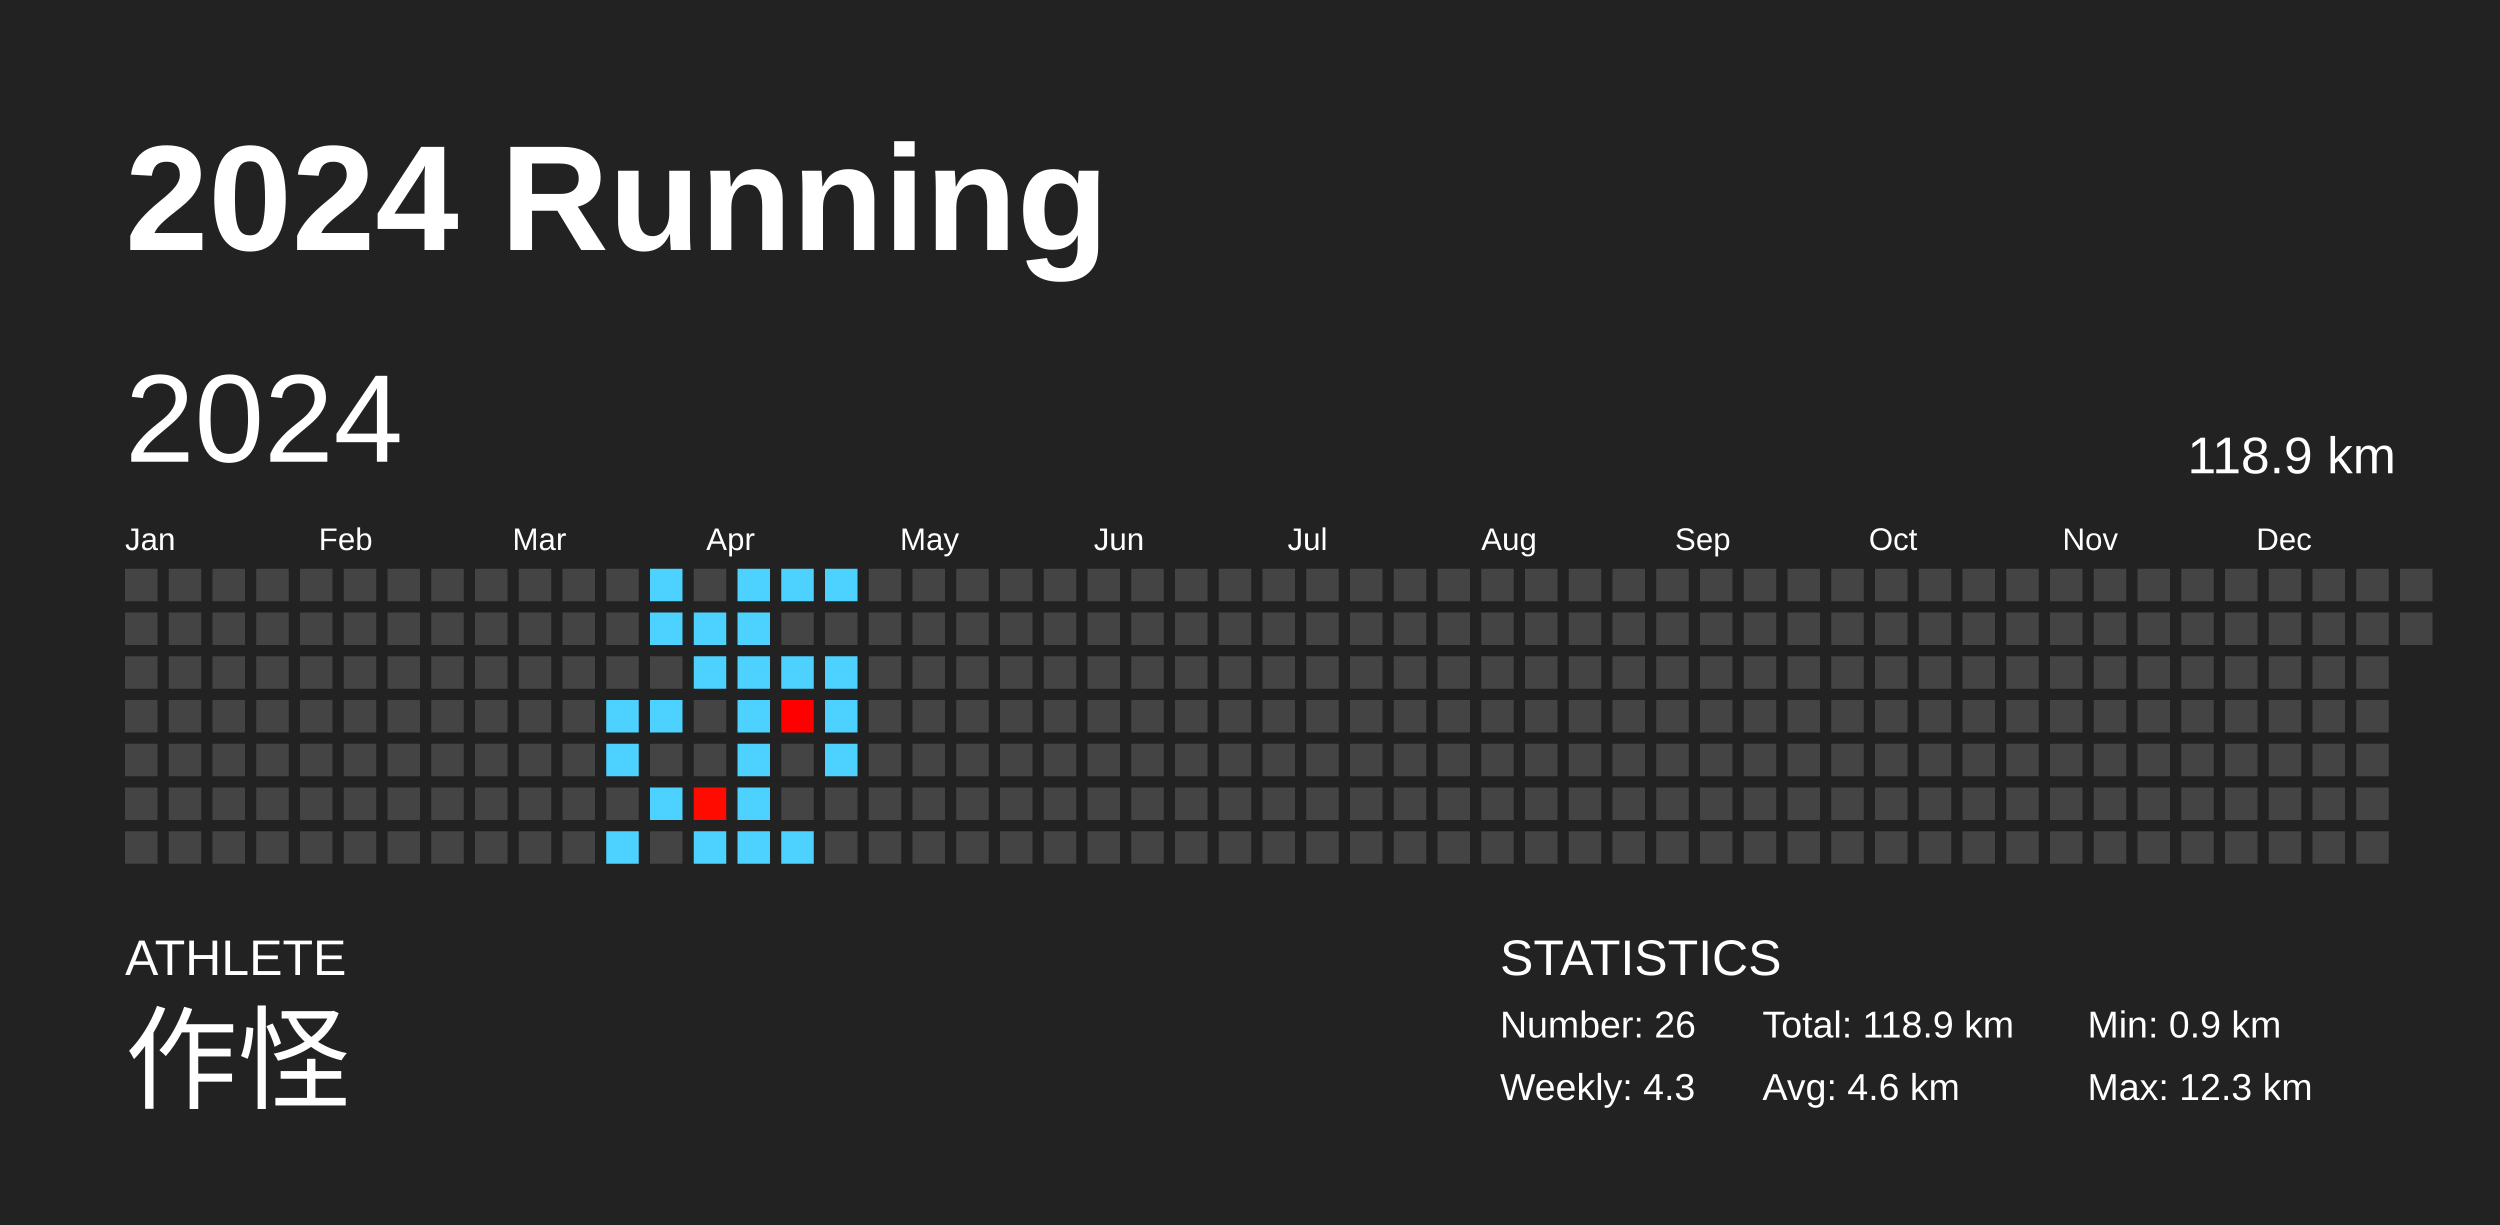
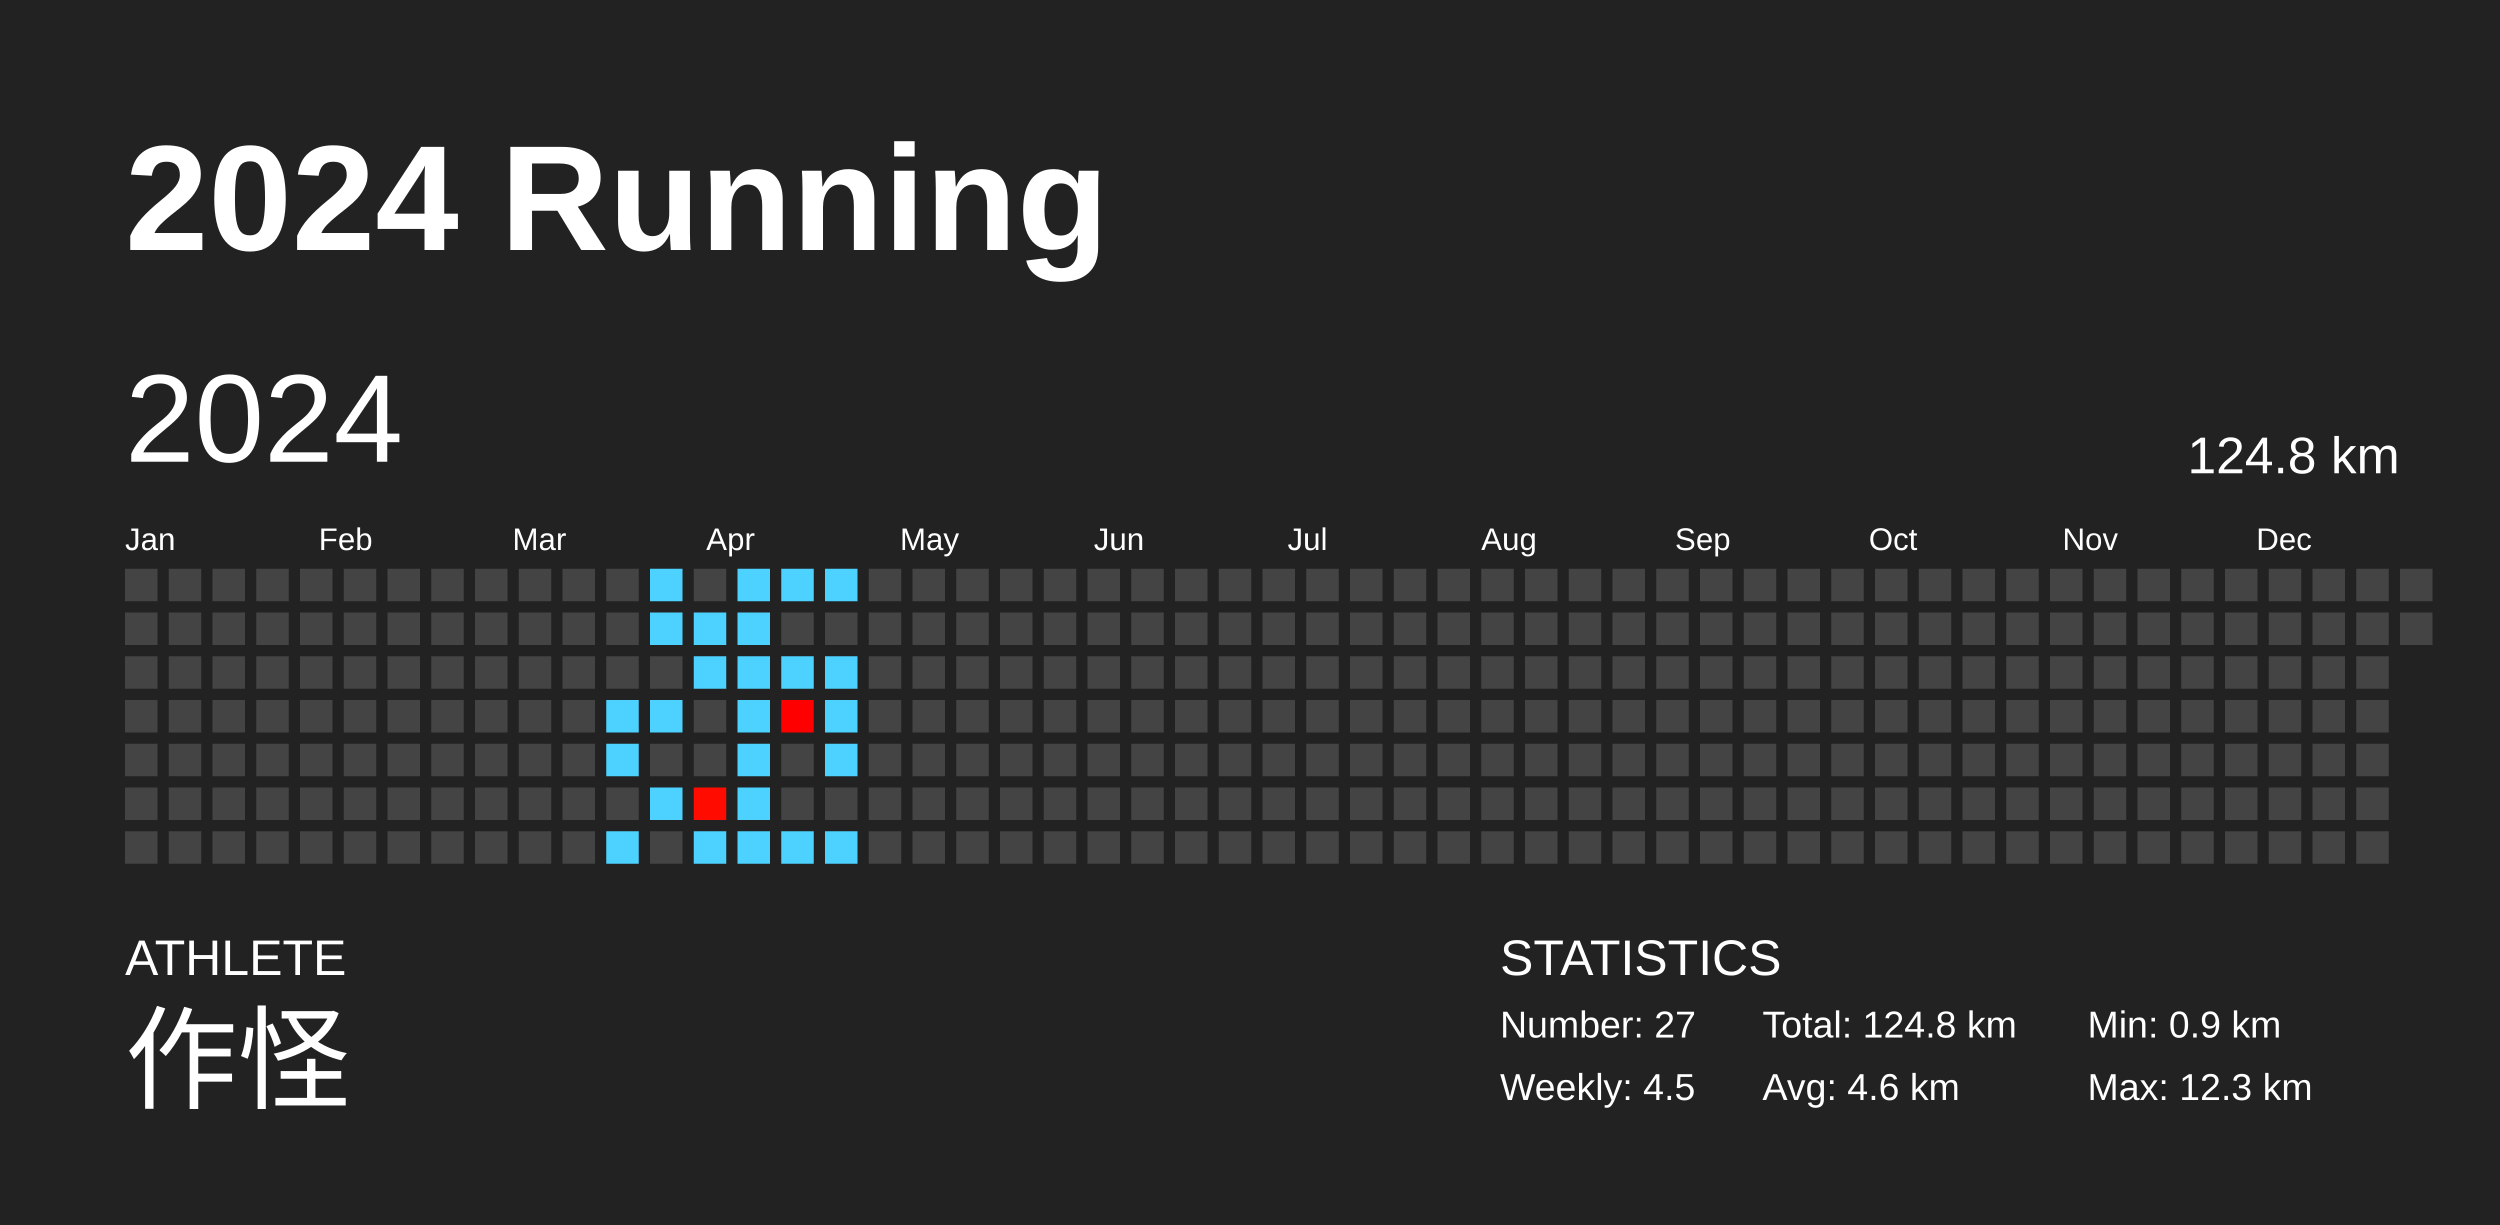
<svg xmlns="http://www.w3.org/2000/svg" baseProfile="full" height="98mm" version="1.1" viewBox="0,0,200,98" width="200mm">
  <defs />
  <rect fill="#222222" height="98" width="200" x="0" y="0" />
  <text fill="#FFFFFF" style="font-size:12px; font-family:Arial; font-weight:bold;" x="10" y="20">2024 Running</text>
  <text fill="#FFFFFF" style="font-size:4px; font-family:Arial" x="10" y="78">ATHLETE</text>
  <text fill="#FFFFFF" style="font-size:9px; font-family:Arial" x="10" y="88">作怪</text>
  <text fill="#FFFFFF" style="font-size:4px; font-family:Arial" x="120" y="78">STATISTICS</text>
-   <text fill="#FFFFFF" style="font-size:3px; font-family:Arial" x="120" y="83">Number: 26</text>
-   <text fill="#FFFFFF" style="font-size:3px; font-family:Arial" x="120" y="88">Weekly: 4.3</text>
-   <text fill="#FFFFFF" style="font-size:3px; font-family:Arial" x="141" y="83">Total: 118.9 km</text>
+   <text fill="#FFFFFF" style="font-size:3px; font-family:Arial" x="120" y="83">Number: 27</text>
+   <text fill="#FFFFFF" style="font-size:3px; font-family:Arial" x="120" y="88">Weekly: 4.5</text>
+   <text fill="#FFFFFF" style="font-size:3px; font-family:Arial" x="141" y="83">Total: 124.8 km</text>
  <text fill="#FFFFFF" style="font-size:3px; font-family:Arial" x="141" y="88">Avg: 4.6 km</text>
  <text fill="#FFFFFF" style="font-size:3px; font-family:Arial" x="167" y="83">Min: 0.9 km</text>
  <text fill="#FFFFFF" style="font-size:3px; font-family:Arial" x="167" y="88">Max: 12.3 km</text>
  <text dominant-baseline="hanging" fill="#FFFFFF" style="font-size:10.0px; font-family:Arial;" x="10" y="30">2024</text>
-   <text dominant-baseline="hanging" fill="#FFFFFF" style="font-size:4.125px; font-family:Arial;" x="175" y="35">118.9 km</text>
+   <text dominant-baseline="hanging" fill="#FFFFFF" style="font-size:4.125px; font-family:Arial;" x="175" y="35">124.8 km</text>
  <text fill="#FFFFFF" style="font-size:2.5px; font-family:Arial" x="10.0" y="44">Jan</text>
  <text fill="#FFFFFF" style="font-size:2.5px; font-family:Arial" x="25.5" y="44">Feb</text>
  <text fill="#FFFFFF" style="font-size:2.5px; font-family:Arial" x="41.0" y="44">Mar</text>
  <text fill="#FFFFFF" style="font-size:2.5px; font-family:Arial" x="56.5" y="44">Apr</text>
  <text fill="#FFFFFF" style="font-size:2.5px; font-family:Arial" x="72.0" y="44">May</text>
  <text fill="#FFFFFF" style="font-size:2.5px; font-family:Arial" x="87.5" y="44">Jun</text>
  <text fill="#FFFFFF" style="font-size:2.5px; font-family:Arial" x="103.0" y="44">Jul</text>
  <text fill="#FFFFFF" style="font-size:2.5px; font-family:Arial" x="118.5" y="44">Aug</text>
  <text fill="#FFFFFF" style="font-size:2.5px; font-family:Arial" x="134.0" y="44">Sep</text>
  <text fill="#FFFFFF" style="font-size:2.5px; font-family:Arial" x="149.5" y="44">Oct</text>
  <text fill="#FFFFFF" style="font-size:2.5px; font-family:Arial" x="165.0" y="44">Nov</text>
  <text fill="#FFFFFF" style="font-size:2.5px; font-family:Arial" x="180.5" y="44">Dec</text>
  <rect fill="#444444" height="2.6" width="2.6" x="10.0" y="45.5" />
  <rect fill="#444444" height="2.6" width="2.6" x="10.0" y="49.0" />
  <rect fill="#444444" height="2.6" width="2.6" x="10.0" y="52.5" />
  <rect fill="#444444" height="2.6" width="2.6" x="10.0" y="56.0" />
  <rect fill="#444444" height="2.6" width="2.6" x="10.0" y="59.5" />
  <rect fill="#444444" height="2.6" width="2.6" x="10.0" y="63.0" />
  <rect fill="#444444" height="2.6" width="2.6" x="10.0" y="66.5" />
  <rect fill="#444444" height="2.6" width="2.6" x="13.5" y="45.5" />
  <rect fill="#444444" height="2.6" width="2.6" x="13.5" y="49.0" />
  <rect fill="#444444" height="2.6" width="2.6" x="13.5" y="52.5" />
  <rect fill="#444444" height="2.6" width="2.6" x="13.5" y="56.0" />
  <rect fill="#444444" height="2.6" width="2.6" x="13.5" y="59.5" />
  <rect fill="#444444" height="2.6" width="2.6" x="13.5" y="63.0" />
  <rect fill="#444444" height="2.6" width="2.6" x="13.5" y="66.5" />
  <rect fill="#444444" height="2.6" width="2.6" x="17.0" y="45.5" />
  <rect fill="#444444" height="2.6" width="2.6" x="17.0" y="49.0" />
  <rect fill="#444444" height="2.6" width="2.6" x="17.0" y="52.5" />
  <rect fill="#444444" height="2.6" width="2.6" x="17.0" y="56.0" />
  <rect fill="#444444" height="2.6" width="2.6" x="17.0" y="59.5" />
  <rect fill="#444444" height="2.6" width="2.6" x="17.0" y="63.0" />
  <rect fill="#444444" height="2.6" width="2.6" x="17.0" y="66.5" />
  <rect fill="#444444" height="2.6" width="2.6" x="20.5" y="45.5" />
  <rect fill="#444444" height="2.6" width="2.6" x="20.5" y="49.0" />
  <rect fill="#444444" height="2.6" width="2.6" x="20.5" y="52.5" />
  <rect fill="#444444" height="2.6" width="2.6" x="20.5" y="56.0" />
  <rect fill="#444444" height="2.6" width="2.6" x="20.5" y="59.5" />
  <rect fill="#444444" height="2.6" width="2.6" x="20.5" y="63.0" />
  <rect fill="#444444" height="2.6" width="2.6" x="20.5" y="66.5" />
  <rect fill="#444444" height="2.6" width="2.6" x="24.0" y="45.5" />
  <rect fill="#444444" height="2.6" width="2.6" x="24.0" y="49.0" />
  <rect fill="#444444" height="2.6" width="2.6" x="24.0" y="52.5" />
  <rect fill="#444444" height="2.6" width="2.6" x="24.0" y="56.0" />
  <rect fill="#444444" height="2.6" width="2.6" x="24.0" y="59.5" />
  <rect fill="#444444" height="2.6" width="2.6" x="24.0" y="63.0" />
  <rect fill="#444444" height="2.6" width="2.6" x="24.0" y="66.5" />
  <rect fill="#444444" height="2.6" width="2.6" x="27.5" y="45.5" />
  <rect fill="#444444" height="2.6" width="2.6" x="27.5" y="49.0" />
  <rect fill="#444444" height="2.6" width="2.6" x="27.5" y="52.5" />
  <rect fill="#444444" height="2.6" width="2.6" x="27.5" y="56.0" />
  <rect fill="#444444" height="2.6" width="2.6" x="27.5" y="59.5" />
  <rect fill="#444444" height="2.6" width="2.6" x="27.5" y="63.0" />
  <rect fill="#444444" height="2.6" width="2.6" x="27.5" y="66.5" />
  <rect fill="#444444" height="2.6" width="2.6" x="31.0" y="45.5" />
  <rect fill="#444444" height="2.6" width="2.6" x="31.0" y="49.0" />
  <rect fill="#444444" height="2.6" width="2.6" x="31.0" y="52.5" />
  <rect fill="#444444" height="2.6" width="2.6" x="31.0" y="56.0" />
  <rect fill="#444444" height="2.6" width="2.6" x="31.0" y="59.5" />
  <rect fill="#444444" height="2.6" width="2.6" x="31.0" y="63.0" />
  <rect fill="#444444" height="2.6" width="2.6" x="31.0" y="66.5" />
  <rect fill="#444444" height="2.6" width="2.6" x="34.5" y="45.5" />
  <rect fill="#444444" height="2.6" width="2.6" x="34.5" y="49.0" />
  <rect fill="#444444" height="2.6" width="2.6" x="34.5" y="52.5" />
  <rect fill="#444444" height="2.6" width="2.6" x="34.5" y="56.0" />
  <rect fill="#444444" height="2.6" width="2.6" x="34.5" y="59.5" />
  <rect fill="#444444" height="2.6" width="2.6" x="34.5" y="63.0" />
  <rect fill="#444444" height="2.6" width="2.6" x="34.5" y="66.5" />
  <rect fill="#444444" height="2.6" width="2.6" x="38.0" y="45.5" />
  <rect fill="#444444" height="2.6" width="2.6" x="38.0" y="49.0" />
  <rect fill="#444444" height="2.6" width="2.6" x="38.0" y="52.5" />
  <rect fill="#444444" height="2.6" width="2.6" x="38.0" y="56.0" />
  <rect fill="#444444" height="2.6" width="2.6" x="38.0" y="59.5" />
  <rect fill="#444444" height="2.6" width="2.6" x="38.0" y="63.0" />
  <rect fill="#444444" height="2.6" width="2.6" x="38.0" y="66.5" />
  <rect fill="#444444" height="2.6" width="2.6" x="41.5" y="45.5" />
  <rect fill="#444444" height="2.6" width="2.6" x="41.5" y="49.0" />
  <rect fill="#444444" height="2.6" width="2.6" x="41.5" y="52.5" />
  <rect fill="#444444" height="2.6" width="2.6" x="41.5" y="56.0" />
  <rect fill="#444444" height="2.6" width="2.6" x="41.5" y="59.5" />
  <rect fill="#444444" height="2.6" width="2.6" x="41.5" y="63.0" />
  <rect fill="#444444" height="2.6" width="2.6" x="41.5" y="66.5" />
  <rect fill="#444444" height="2.6" width="2.6" x="45.0" y="45.5" />
  <rect fill="#444444" height="2.6" width="2.6" x="45.0" y="49.0" />
  <rect fill="#444444" height="2.6" width="2.6" x="45.0" y="52.5" />
  <rect fill="#444444" height="2.6" width="2.6" x="45.0" y="56.0" />
  <rect fill="#444444" height="2.6" width="2.6" x="45.0" y="59.5" />
  <rect fill="#444444" height="2.6" width="2.6" x="45.0" y="63.0" />
  <rect fill="#444444" height="2.6" width="2.6" x="45.0" y="66.5" />
  <rect fill="#444444" height="2.6" width="2.6" x="48.5" y="45.5" />
  <rect fill="#444444" height="2.6" width="2.6" x="48.5" y="49.0" />
  <rect fill="#444444" height="2.6" width="2.6" x="48.5" y="52.5" />
  <rect fill="#4dd2ff" height="2.6" width="2.6" x="48.5" y="56.0" />
  <rect fill="#4dd2ff" height="2.6" width="2.6" x="48.5" y="59.5" />
  <rect fill="#444444" height="2.6" width="2.6" x="48.5" y="63.0" />
  <rect fill="#4dd2ff" height="2.6" width="2.6" x="48.5" y="66.5" />
  <rect fill="#4dd2ff" height="2.6" width="2.6" x="52.0" y="45.5" />
  <rect fill="#4dd2ff" height="2.6" width="2.6" x="52.0" y="49.0" />
  <rect fill="#444444" height="2.6" width="2.6" x="52.0" y="52.5" />
  <rect fill="#4dd2ff" height="2.6" width="2.6" x="52.0" y="56.0" />
  <rect fill="#444444" height="2.6" width="2.6" x="52.0" y="59.5" />
  <rect fill="#4dd2ff" height="2.6" width="2.6" x="52.0" y="63.0" />
  <rect fill="#444444" height="2.6" width="2.6" x="52.0" y="66.5" />
  <rect fill="#444444" height="2.6" width="2.6" x="55.5" y="45.5" />
  <rect fill="#4dd2ff" height="2.6" width="2.6" x="55.5" y="49.0" />
  <rect fill="#4dd2ff" height="2.6" width="2.6" x="55.5" y="52.5" />
  <rect fill="#444444" height="2.6" width="2.6" x="55.5" y="56.0" />
  <rect fill="#444444" height="2.6" width="2.6" x="55.5" y="59.5" />
  <rect fill="#ff0b00" height="2.6" width="2.6" x="55.5" y="63.0" />
  <rect fill="#4dd2ff" height="2.6" width="2.6" x="55.5" y="66.5" />
  <rect fill="#4dd2ff" height="2.6" width="2.6" x="59.0" y="45.5" />
  <rect fill="#4dd2ff" height="2.6" width="2.6" x="59.0" y="49.0" />
  <rect fill="#4dd2ff" height="2.6" width="2.6" x="59.0" y="52.5" />
  <rect fill="#4dd2ff" height="2.6" width="2.6" x="59.0" y="56.0" />
  <rect fill="#4dd2ff" height="2.6" width="2.6" x="59.0" y="59.5" />
  <rect fill="#4dd2ff" height="2.6" width="2.6" x="59.0" y="63.0" />
  <rect fill="#4dd2ff" height="2.6" width="2.6" x="59.0" y="66.5" />
  <rect fill="#4dd2ff" height="2.6" width="2.6" x="62.5" y="45.5" />
  <rect fill="#444444" height="2.6" width="2.6" x="62.5" y="49.0" />
  <rect fill="#4dd2ff" height="2.6" width="2.6" x="62.5" y="52.5" />
  <rect fill="#ff0000" height="2.6" width="2.6" x="62.5" y="56.0" />
  <rect fill="#444444" height="2.6" width="2.6" x="62.5" y="59.5" />
  <rect fill="#444444" height="2.6" width="2.6" x="62.5" y="63.0" />
  <rect fill="#4dd2ff" height="2.6" width="2.6" x="62.5" y="66.5" />
  <rect fill="#4dd2ff" height="2.6" width="2.6" x="66.0" y="45.5" />
  <rect fill="#444444" height="2.6" width="2.6" x="66.0" y="49.0" />
  <rect fill="#4dd2ff" height="2.6" width="2.6" x="66.0" y="52.5" />
  <rect fill="#4dd2ff" height="2.6" width="2.6" x="66.0" y="56.0" />
  <rect fill="#4dd2ff" height="2.6" width="2.6" x="66.0" y="59.5" />
  <rect fill="#444444" height="2.6" width="2.6" x="66.0" y="63.0" />
-   <rect fill="#444444" height="2.6" width="2.6" x="66.0" y="66.5" />
+   <rect fill="#4dd2ff" height="2.6" width="2.6" x="66.0" y="66.5" />
  <rect fill="#444444" height="2.6" width="2.6" x="69.5" y="45.5" />
  <rect fill="#444444" height="2.6" width="2.6" x="69.5" y="49.0" />
  <rect fill="#444444" height="2.6" width="2.6" x="69.5" y="52.5" />
  <rect fill="#444444" height="2.6" width="2.6" x="69.5" y="56.0" />
  <rect fill="#444444" height="2.6" width="2.6" x="69.5" y="59.5" />
  <rect fill="#444444" height="2.6" width="2.6" x="69.5" y="63.0" />
  <rect fill="#444444" height="2.6" width="2.6" x="69.5" y="66.5" />
  <rect fill="#444444" height="2.6" width="2.6" x="73.0" y="45.5" />
  <rect fill="#444444" height="2.6" width="2.6" x="73.0" y="49.0" />
  <rect fill="#444444" height="2.6" width="2.6" x="73.0" y="52.5" />
  <rect fill="#444444" height="2.6" width="2.6" x="73.0" y="56.0" />
  <rect fill="#444444" height="2.6" width="2.6" x="73.0" y="59.5" />
  <rect fill="#444444" height="2.6" width="2.6" x="73.0" y="63.0" />
  <rect fill="#444444" height="2.6" width="2.6" x="73.0" y="66.5" />
  <rect fill="#444444" height="2.6" width="2.6" x="76.5" y="45.5" />
  <rect fill="#444444" height="2.6" width="2.6" x="76.5" y="49.0" />
  <rect fill="#444444" height="2.6" width="2.6" x="76.5" y="52.5" />
  <rect fill="#444444" height="2.6" width="2.6" x="76.5" y="56.0" />
  <rect fill="#444444" height="2.6" width="2.6" x="76.5" y="59.5" />
  <rect fill="#444444" height="2.6" width="2.6" x="76.5" y="63.0" />
  <rect fill="#444444" height="2.6" width="2.6" x="76.5" y="66.5" />
  <rect fill="#444444" height="2.6" width="2.6" x="80.0" y="45.5" />
  <rect fill="#444444" height="2.6" width="2.6" x="80.0" y="49.0" />
  <rect fill="#444444" height="2.6" width="2.6" x="80.0" y="52.5" />
  <rect fill="#444444" height="2.6" width="2.6" x="80.0" y="56.0" />
  <rect fill="#444444" height="2.6" width="2.6" x="80.0" y="59.5" />
  <rect fill="#444444" height="2.6" width="2.6" x="80.0" y="63.0" />
  <rect fill="#444444" height="2.6" width="2.6" x="80.0" y="66.5" />
  <rect fill="#444444" height="2.6" width="2.6" x="83.5" y="45.5" />
  <rect fill="#444444" height="2.6" width="2.6" x="83.5" y="49.0" />
  <rect fill="#444444" height="2.6" width="2.6" x="83.5" y="52.5" />
  <rect fill="#444444" height="2.6" width="2.6" x="83.5" y="56.0" />
  <rect fill="#444444" height="2.6" width="2.6" x="83.5" y="59.5" />
  <rect fill="#444444" height="2.6" width="2.6" x="83.5" y="63.0" />
  <rect fill="#444444" height="2.6" width="2.6" x="83.5" y="66.5" />
  <rect fill="#444444" height="2.6" width="2.6" x="87.0" y="45.5" />
  <rect fill="#444444" height="2.6" width="2.6" x="87.0" y="49.0" />
  <rect fill="#444444" height="2.6" width="2.6" x="87.0" y="52.5" />
  <rect fill="#444444" height="2.6" width="2.6" x="87.0" y="56.0" />
  <rect fill="#444444" height="2.6" width="2.6" x="87.0" y="59.5" />
  <rect fill="#444444" height="2.6" width="2.6" x="87.0" y="63.0" />
  <rect fill="#444444" height="2.6" width="2.6" x="87.0" y="66.5" />
  <rect fill="#444444" height="2.6" width="2.6" x="90.5" y="45.5" />
  <rect fill="#444444" height="2.6" width="2.6" x="90.5" y="49.0" />
  <rect fill="#444444" height="2.6" width="2.6" x="90.5" y="52.5" />
  <rect fill="#444444" height="2.6" width="2.6" x="90.5" y="56.0" />
  <rect fill="#444444" height="2.6" width="2.6" x="90.5" y="59.5" />
  <rect fill="#444444" height="2.6" width="2.6" x="90.5" y="63.0" />
  <rect fill="#444444" height="2.6" width="2.6" x="90.5" y="66.5" />
  <rect fill="#444444" height="2.6" width="2.6" x="94.0" y="45.5" />
  <rect fill="#444444" height="2.6" width="2.6" x="94.0" y="49.0" />
  <rect fill="#444444" height="2.6" width="2.6" x="94.0" y="52.5" />
  <rect fill="#444444" height="2.6" width="2.6" x="94.0" y="56.0" />
  <rect fill="#444444" height="2.6" width="2.6" x="94.0" y="59.5" />
  <rect fill="#444444" height="2.6" width="2.6" x="94.0" y="63.0" />
  <rect fill="#444444" height="2.6" width="2.6" x="94.0" y="66.5" />
  <rect fill="#444444" height="2.6" width="2.6" x="97.5" y="45.5" />
  <rect fill="#444444" height="2.6" width="2.6" x="97.5" y="49.0" />
  <rect fill="#444444" height="2.6" width="2.6" x="97.5" y="52.5" />
  <rect fill="#444444" height="2.6" width="2.6" x="97.5" y="56.0" />
  <rect fill="#444444" height="2.6" width="2.6" x="97.5" y="59.5" />
  <rect fill="#444444" height="2.6" width="2.6" x="97.5" y="63.0" />
  <rect fill="#444444" height="2.6" width="2.6" x="97.5" y="66.5" />
  <rect fill="#444444" height="2.6" width="2.6" x="101.0" y="45.5" />
  <rect fill="#444444" height="2.6" width="2.6" x="101.0" y="49.0" />
  <rect fill="#444444" height="2.6" width="2.6" x="101.0" y="52.5" />
  <rect fill="#444444" height="2.6" width="2.6" x="101.0" y="56.0" />
  <rect fill="#444444" height="2.6" width="2.6" x="101.0" y="59.5" />
  <rect fill="#444444" height="2.6" width="2.6" x="101.0" y="63.0" />
  <rect fill="#444444" height="2.6" width="2.6" x="101.0" y="66.5" />
  <rect fill="#444444" height="2.6" width="2.6" x="104.5" y="45.5" />
  <rect fill="#444444" height="2.6" width="2.6" x="104.5" y="49.0" />
  <rect fill="#444444" height="2.6" width="2.6" x="104.5" y="52.5" />
  <rect fill="#444444" height="2.6" width="2.6" x="104.5" y="56.0" />
  <rect fill="#444444" height="2.6" width="2.6" x="104.5" y="59.5" />
  <rect fill="#444444" height="2.6" width="2.6" x="104.5" y="63.0" />
  <rect fill="#444444" height="2.6" width="2.6" x="104.5" y="66.5" />
  <rect fill="#444444" height="2.6" width="2.6" x="108.0" y="45.5" />
  <rect fill="#444444" height="2.6" width="2.6" x="108.0" y="49.0" />
  <rect fill="#444444" height="2.6" width="2.6" x="108.0" y="52.5" />
  <rect fill="#444444" height="2.6" width="2.6" x="108.0" y="56.0" />
  <rect fill="#444444" height="2.6" width="2.6" x="108.0" y="59.5" />
  <rect fill="#444444" height="2.6" width="2.6" x="108.0" y="63.0" />
  <rect fill="#444444" height="2.6" width="2.6" x="108.0" y="66.5" />
  <rect fill="#444444" height="2.6" width="2.6" x="111.5" y="45.5" />
  <rect fill="#444444" height="2.6" width="2.6" x="111.5" y="49.0" />
  <rect fill="#444444" height="2.6" width="2.6" x="111.5" y="52.5" />
  <rect fill="#444444" height="2.6" width="2.6" x="111.5" y="56.0" />
  <rect fill="#444444" height="2.6" width="2.6" x="111.5" y="59.5" />
  <rect fill="#444444" height="2.6" width="2.6" x="111.5" y="63.0" />
  <rect fill="#444444" height="2.6" width="2.6" x="111.5" y="66.5" />
  <rect fill="#444444" height="2.6" width="2.6" x="115.0" y="45.5" />
  <rect fill="#444444" height="2.6" width="2.6" x="115.0" y="49.0" />
  <rect fill="#444444" height="2.6" width="2.6" x="115.0" y="52.5" />
  <rect fill="#444444" height="2.6" width="2.6" x="115.0" y="56.0" />
  <rect fill="#444444" height="2.6" width="2.6" x="115.0" y="59.5" />
  <rect fill="#444444" height="2.6" width="2.6" x="115.0" y="63.0" />
  <rect fill="#444444" height="2.6" width="2.6" x="115.0" y="66.5" />
  <rect fill="#444444" height="2.6" width="2.6" x="118.5" y="45.5" />
  <rect fill="#444444" height="2.6" width="2.6" x="118.5" y="49.0" />
  <rect fill="#444444" height="2.6" width="2.6" x="118.5" y="52.5" />
  <rect fill="#444444" height="2.6" width="2.6" x="118.5" y="56.0" />
  <rect fill="#444444" height="2.6" width="2.6" x="118.5" y="59.5" />
  <rect fill="#444444" height="2.6" width="2.6" x="118.5" y="63.0" />
  <rect fill="#444444" height="2.6" width="2.6" x="118.5" y="66.5" />
  <rect fill="#444444" height="2.6" width="2.6" x="122.0" y="45.5" />
  <rect fill="#444444" height="2.6" width="2.6" x="122.0" y="49.0" />
  <rect fill="#444444" height="2.6" width="2.6" x="122.0" y="52.5" />
  <rect fill="#444444" height="2.6" width="2.6" x="122.0" y="56.0" />
  <rect fill="#444444" height="2.6" width="2.6" x="122.0" y="59.5" />
  <rect fill="#444444" height="2.6" width="2.6" x="122.0" y="63.0" />
  <rect fill="#444444" height="2.6" width="2.6" x="122.0" y="66.5" />
  <rect fill="#444444" height="2.6" width="2.6" x="125.5" y="45.5" />
  <rect fill="#444444" height="2.6" width="2.6" x="125.5" y="49.0" />
  <rect fill="#444444" height="2.6" width="2.6" x="125.5" y="52.5" />
  <rect fill="#444444" height="2.6" width="2.6" x="125.5" y="56.0" />
  <rect fill="#444444" height="2.6" width="2.6" x="125.5" y="59.5" />
  <rect fill="#444444" height="2.6" width="2.6" x="125.5" y="63.0" />
  <rect fill="#444444" height="2.6" width="2.6" x="125.5" y="66.5" />
  <rect fill="#444444" height="2.6" width="2.6" x="129.0" y="45.5" />
  <rect fill="#444444" height="2.6" width="2.6" x="129.0" y="49.0" />
  <rect fill="#444444" height="2.6" width="2.6" x="129.0" y="52.5" />
  <rect fill="#444444" height="2.6" width="2.6" x="129.0" y="56.0" />
  <rect fill="#444444" height="2.6" width="2.6" x="129.0" y="59.5" />
  <rect fill="#444444" height="2.6" width="2.6" x="129.0" y="63.0" />
  <rect fill="#444444" height="2.6" width="2.6" x="129.0" y="66.5" />
  <rect fill="#444444" height="2.6" width="2.6" x="132.5" y="45.5" />
  <rect fill="#444444" height="2.6" width="2.6" x="132.5" y="49.0" />
  <rect fill="#444444" height="2.6" width="2.6" x="132.5" y="52.5" />
  <rect fill="#444444" height="2.6" width="2.6" x="132.5" y="56.0" />
  <rect fill="#444444" height="2.6" width="2.6" x="132.5" y="59.5" />
  <rect fill="#444444" height="2.6" width="2.6" x="132.5" y="63.0" />
  <rect fill="#444444" height="2.6" width="2.6" x="132.5" y="66.5" />
  <rect fill="#444444" height="2.6" width="2.6" x="136.0" y="45.5" />
  <rect fill="#444444" height="2.6" width="2.6" x="136.0" y="49.0" />
  <rect fill="#444444" height="2.6" width="2.6" x="136.0" y="52.5" />
  <rect fill="#444444" height="2.6" width="2.6" x="136.0" y="56.0" />
  <rect fill="#444444" height="2.6" width="2.6" x="136.0" y="59.5" />
  <rect fill="#444444" height="2.6" width="2.6" x="136.0" y="63.0" />
  <rect fill="#444444" height="2.6" width="2.6" x="136.0" y="66.5" />
  <rect fill="#444444" height="2.6" width="2.6" x="139.5" y="45.5" />
  <rect fill="#444444" height="2.6" width="2.6" x="139.5" y="49.0" />
  <rect fill="#444444" height="2.6" width="2.6" x="139.5" y="52.5" />
  <rect fill="#444444" height="2.6" width="2.6" x="139.5" y="56.0" />
  <rect fill="#444444" height="2.6" width="2.6" x="139.5" y="59.5" />
  <rect fill="#444444" height="2.6" width="2.6" x="139.5" y="63.0" />
  <rect fill="#444444" height="2.6" width="2.6" x="139.5" y="66.5" />
  <rect fill="#444444" height="2.6" width="2.6" x="143.0" y="45.5" />
  <rect fill="#444444" height="2.6" width="2.6" x="143.0" y="49.0" />
  <rect fill="#444444" height="2.6" width="2.6" x="143.0" y="52.5" />
  <rect fill="#444444" height="2.6" width="2.6" x="143.0" y="56.0" />
  <rect fill="#444444" height="2.6" width="2.6" x="143.0" y="59.5" />
  <rect fill="#444444" height="2.6" width="2.6" x="143.0" y="63.0" />
  <rect fill="#444444" height="2.6" width="2.6" x="143.0" y="66.5" />
  <rect fill="#444444" height="2.6" width="2.6" x="146.5" y="45.5" />
  <rect fill="#444444" height="2.6" width="2.6" x="146.5" y="49.0" />
  <rect fill="#444444" height="2.6" width="2.6" x="146.5" y="52.5" />
  <rect fill="#444444" height="2.6" width="2.6" x="146.5" y="56.0" />
  <rect fill="#444444" height="2.6" width="2.6" x="146.5" y="59.5" />
  <rect fill="#444444" height="2.6" width="2.6" x="146.5" y="63.0" />
  <rect fill="#444444" height="2.6" width="2.6" x="146.5" y="66.5" />
  <rect fill="#444444" height="2.6" width="2.6" x="150.0" y="45.5" />
  <rect fill="#444444" height="2.6" width="2.6" x="150.0" y="49.0" />
  <rect fill="#444444" height="2.6" width="2.6" x="150.0" y="52.5" />
  <rect fill="#444444" height="2.6" width="2.6" x="150.0" y="56.0" />
  <rect fill="#444444" height="2.6" width="2.6" x="150.0" y="59.5" />
  <rect fill="#444444" height="2.6" width="2.6" x="150.0" y="63.0" />
  <rect fill="#444444" height="2.6" width="2.6" x="150.0" y="66.5" />
  <rect fill="#444444" height="2.6" width="2.6" x="153.5" y="45.5" />
  <rect fill="#444444" height="2.6" width="2.6" x="153.5" y="49.0" />
  <rect fill="#444444" height="2.6" width="2.6" x="153.5" y="52.5" />
  <rect fill="#444444" height="2.6" width="2.6" x="153.5" y="56.0" />
  <rect fill="#444444" height="2.6" width="2.6" x="153.5" y="59.5" />
  <rect fill="#444444" height="2.6" width="2.6" x="153.5" y="63.0" />
  <rect fill="#444444" height="2.6" width="2.6" x="153.5" y="66.5" />
  <rect fill="#444444" height="2.6" width="2.6" x="157.0" y="45.5" />
  <rect fill="#444444" height="2.6" width="2.6" x="157.0" y="49.0" />
  <rect fill="#444444" height="2.6" width="2.6" x="157.0" y="52.5" />
  <rect fill="#444444" height="2.6" width="2.6" x="157.0" y="56.0" />
  <rect fill="#444444" height="2.6" width="2.6" x="157.0" y="59.5" />
  <rect fill="#444444" height="2.6" width="2.6" x="157.0" y="63.0" />
  <rect fill="#444444" height="2.6" width="2.6" x="157.0" y="66.5" />
  <rect fill="#444444" height="2.6" width="2.6" x="160.5" y="45.5" />
  <rect fill="#444444" height="2.6" width="2.6" x="160.5" y="49.0" />
  <rect fill="#444444" height="2.6" width="2.6" x="160.5" y="52.5" />
  <rect fill="#444444" height="2.6" width="2.6" x="160.5" y="56.0" />
  <rect fill="#444444" height="2.6" width="2.6" x="160.5" y="59.5" />
  <rect fill="#444444" height="2.6" width="2.6" x="160.5" y="63.0" />
  <rect fill="#444444" height="2.6" width="2.6" x="160.5" y="66.5" />
  <rect fill="#444444" height="2.6" width="2.6" x="164.0" y="45.5" />
  <rect fill="#444444" height="2.6" width="2.6" x="164.0" y="49.0" />
  <rect fill="#444444" height="2.6" width="2.6" x="164.0" y="52.5" />
  <rect fill="#444444" height="2.6" width="2.6" x="164.0" y="56.0" />
  <rect fill="#444444" height="2.6" width="2.6" x="164.0" y="59.5" />
  <rect fill="#444444" height="2.6" width="2.6" x="164.0" y="63.0" />
  <rect fill="#444444" height="2.6" width="2.6" x="164.0" y="66.5" />
  <rect fill="#444444" height="2.6" width="2.6" x="167.5" y="45.5" />
  <rect fill="#444444" height="2.6" width="2.6" x="167.5" y="49.0" />
  <rect fill="#444444" height="2.6" width="2.6" x="167.5" y="52.5" />
  <rect fill="#444444" height="2.6" width="2.6" x="167.5" y="56.0" />
  <rect fill="#444444" height="2.6" width="2.6" x="167.5" y="59.5" />
  <rect fill="#444444" height="2.6" width="2.6" x="167.5" y="63.0" />
  <rect fill="#444444" height="2.6" width="2.6" x="167.5" y="66.5" />
  <rect fill="#444444" height="2.6" width="2.6" x="171.0" y="45.5" />
  <rect fill="#444444" height="2.6" width="2.6" x="171.0" y="49.0" />
  <rect fill="#444444" height="2.6" width="2.6" x="171.0" y="52.5" />
  <rect fill="#444444" height="2.6" width="2.6" x="171.0" y="56.0" />
  <rect fill="#444444" height="2.6" width="2.6" x="171.0" y="59.5" />
  <rect fill="#444444" height="2.6" width="2.6" x="171.0" y="63.0" />
  <rect fill="#444444" height="2.6" width="2.6" x="171.0" y="66.5" />
  <rect fill="#444444" height="2.6" width="2.6" x="174.5" y="45.5" />
  <rect fill="#444444" height="2.6" width="2.6" x="174.5" y="49.0" />
  <rect fill="#444444" height="2.6" width="2.6" x="174.5" y="52.5" />
  <rect fill="#444444" height="2.6" width="2.6" x="174.5" y="56.0" />
  <rect fill="#444444" height="2.6" width="2.6" x="174.5" y="59.5" />
  <rect fill="#444444" height="2.6" width="2.6" x="174.5" y="63.0" />
  <rect fill="#444444" height="2.6" width="2.6" x="174.5" y="66.5" />
  <rect fill="#444444" height="2.6" width="2.6" x="178.0" y="45.5" />
  <rect fill="#444444" height="2.6" width="2.6" x="178.0" y="49.0" />
  <rect fill="#444444" height="2.6" width="2.6" x="178.0" y="52.5" />
  <rect fill="#444444" height="2.6" width="2.6" x="178.0" y="56.0" />
  <rect fill="#444444" height="2.6" width="2.6" x="178.0" y="59.5" />
  <rect fill="#444444" height="2.6" width="2.6" x="178.0" y="63.0" />
  <rect fill="#444444" height="2.6" width="2.6" x="178.0" y="66.5" />
  <rect fill="#444444" height="2.6" width="2.6" x="181.5" y="45.5" />
  <rect fill="#444444" height="2.6" width="2.6" x="181.5" y="49.0" />
  <rect fill="#444444" height="2.6" width="2.6" x="181.5" y="52.5" />
  <rect fill="#444444" height="2.6" width="2.6" x="181.5" y="56.0" />
  <rect fill="#444444" height="2.6" width="2.6" x="181.5" y="59.5" />
  <rect fill="#444444" height="2.6" width="2.6" x="181.5" y="63.0" />
  <rect fill="#444444" height="2.6" width="2.6" x="181.5" y="66.5" />
  <rect fill="#444444" height="2.6" width="2.6" x="185.0" y="45.5" />
  <rect fill="#444444" height="2.6" width="2.6" x="185.0" y="49.0" />
  <rect fill="#444444" height="2.6" width="2.6" x="185.0" y="52.5" />
  <rect fill="#444444" height="2.6" width="2.6" x="185.0" y="56.0" />
  <rect fill="#444444" height="2.6" width="2.6" x="185.0" y="59.5" />
  <rect fill="#444444" height="2.6" width="2.6" x="185.0" y="63.0" />
  <rect fill="#444444" height="2.6" width="2.6" x="185.0" y="66.5" />
  <rect fill="#444444" height="2.6" width="2.6" x="188.5" y="45.5" />
  <rect fill="#444444" height="2.6" width="2.6" x="188.5" y="49.0" />
  <rect fill="#444444" height="2.6" width="2.6" x="188.5" y="52.5" />
  <rect fill="#444444" height="2.6" width="2.6" x="188.5" y="56.0" />
  <rect fill="#444444" height="2.6" width="2.6" x="188.5" y="59.5" />
  <rect fill="#444444" height="2.6" width="2.6" x="188.5" y="63.0" />
  <rect fill="#444444" height="2.6" width="2.6" x="188.5" y="66.5" />
  <rect fill="#444444" height="2.6" width="2.6" x="192.0" y="45.5" />
  <rect fill="#444444" height="2.6" width="2.6" x="192.0" y="49.0" />
</svg>
